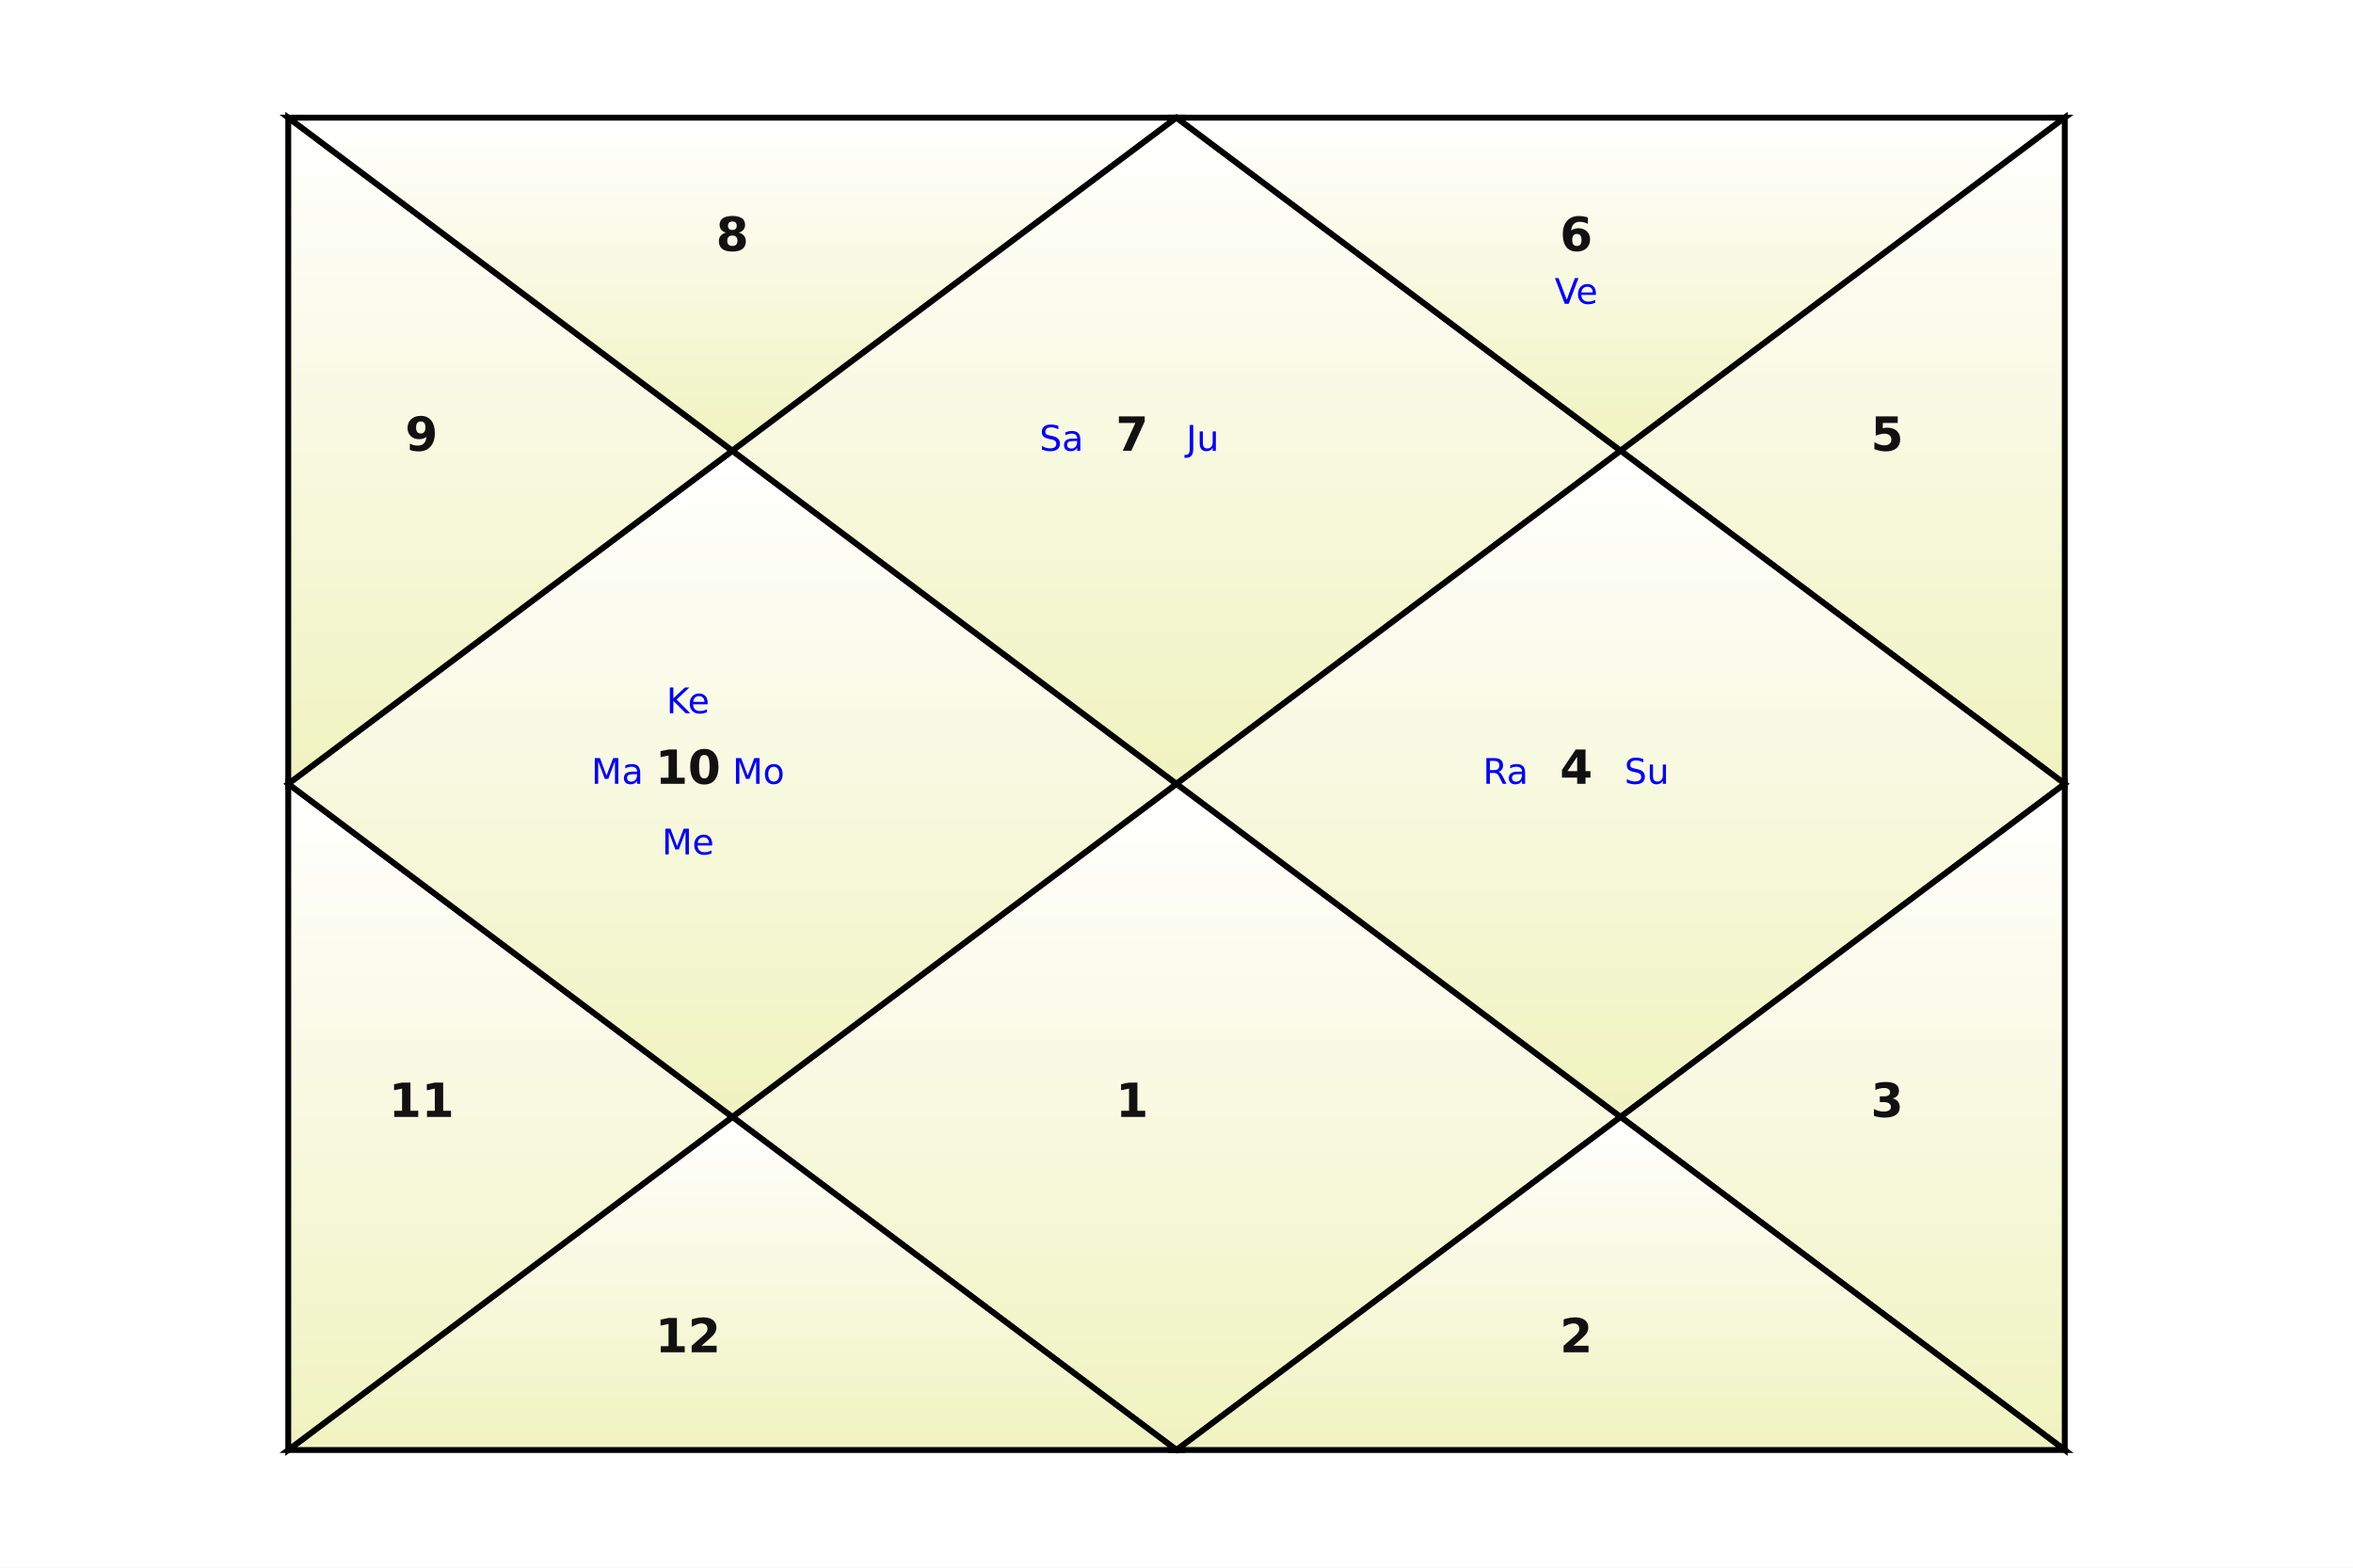
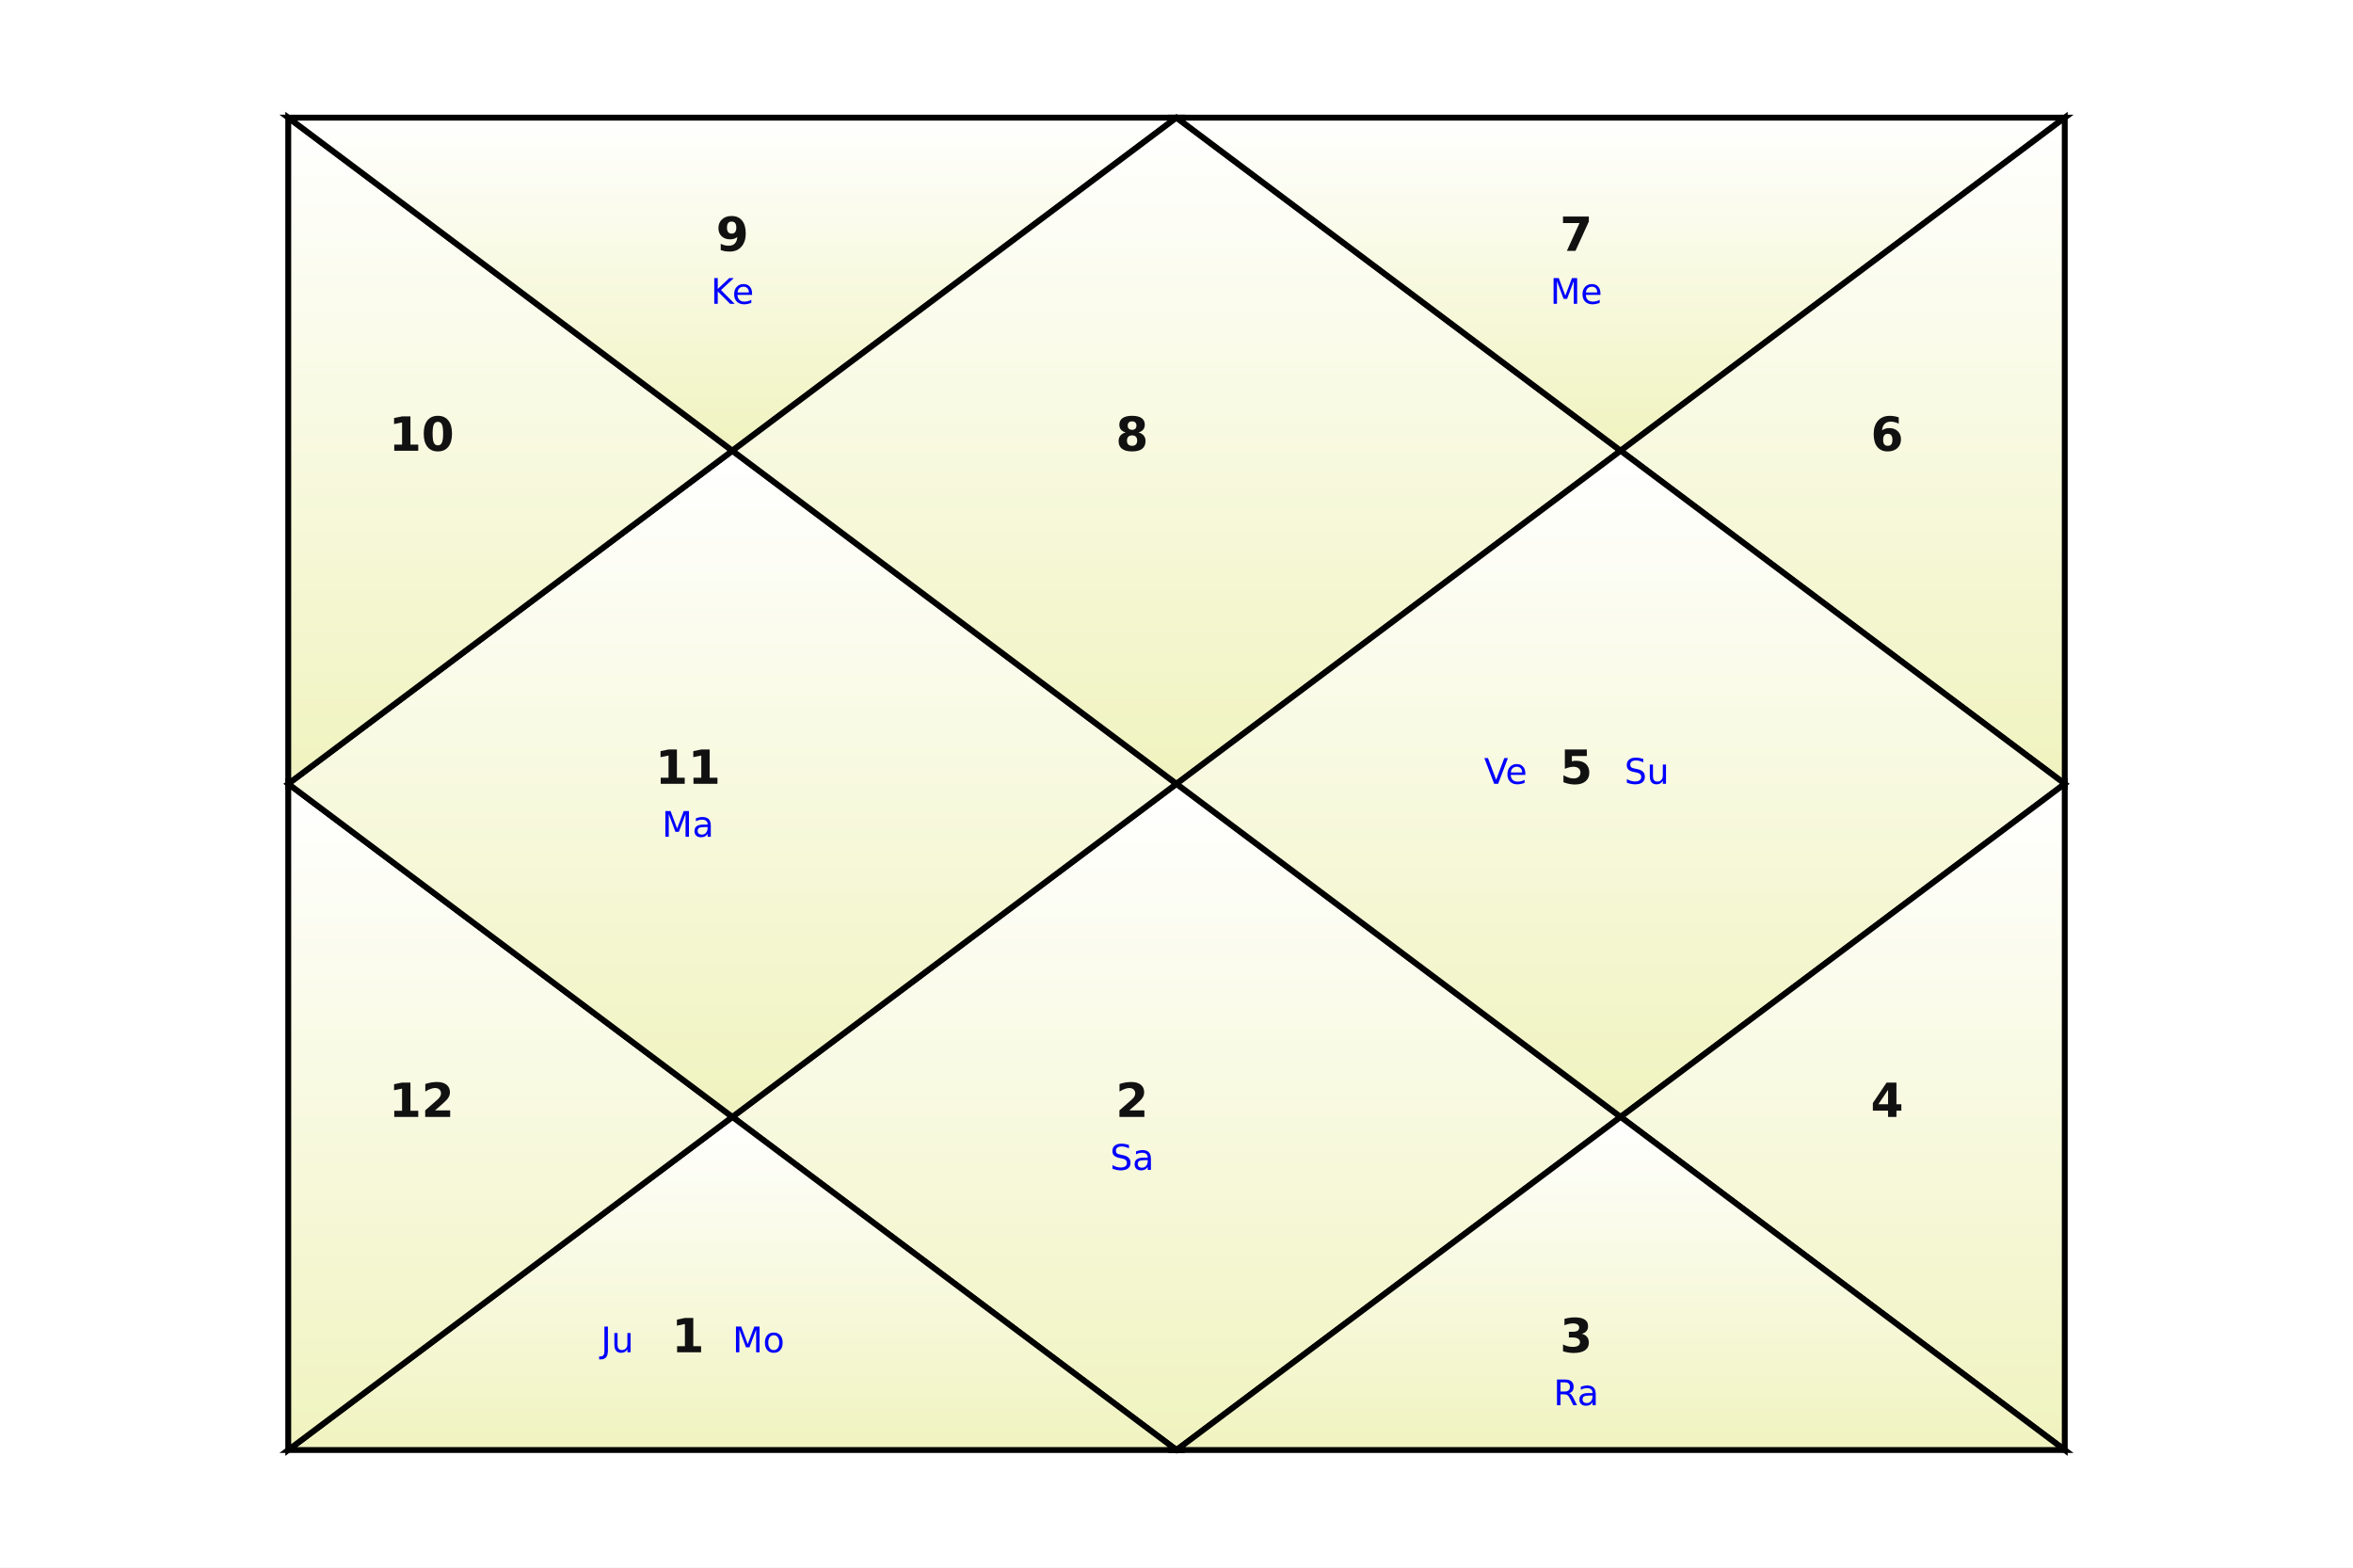
<svg xmlns="http://www.w3.org/2000/svg" baseProfile="full" height="100%" version="1.1" viewBox="0 0 800 533" width="100%">
  <defs>
    <linearGradient id="houseGrad" x1="0" x2="0" y1="0" y2="1">
      <stop offset="0" stop-color="white" />
      <stop offset="1" stop-color="#f0f3bf" />
    </linearGradient>
  </defs>
  <rect fill="white" height="533" width="800" x="0" y="0" />
  <polygon fill="url(#houseGrad)" points="249.0,379.75 400.0,493.0 551.0,379.75 400.0,266.5" stroke="#000" stroke-width="2" />
  <polygon fill="url(#houseGrad)" points="249.0,379.75 98.0,493.0 400.0,493.0" stroke="#000" stroke-width="2" />
  <polygon fill="url(#houseGrad)" points="98.0,266.5 98.0,493.0 249.0,379.75" stroke="#000" stroke-width="2" />
  <polygon fill="url(#houseGrad)" points="98.0,266.5 249.0,379.75 400.0,266.5 249.0,153.25" stroke="#000" stroke-width="2" />
  <polygon fill="url(#houseGrad)" points="98.0,40.0 98.0,266.5 249.0,153.25" stroke="#000" stroke-width="2" />
  <polygon fill="url(#houseGrad)" points="98.0,40.0 249.0,153.25 400.0,40.0" stroke="#000" stroke-width="2" />
  <polygon fill="url(#houseGrad)" points="249.0,153.25 400.0,266.5 551.0,153.25 400.0,40.0" stroke="#000" stroke-width="2" />
  <polygon fill="url(#houseGrad)" points="400.0,40.0 551.0,153.25 702.0,40.0" stroke="#000" stroke-width="2" />
  <polygon fill="url(#houseGrad)" points="551.0,153.25 702.0,266.5 702.0,40.0" stroke="#000" stroke-width="2" />
  <polygon fill="url(#houseGrad)" points="551.0,153.25 400.0,266.5 551.0,379.75 702.0,266.5" stroke="#000" stroke-width="2" />
  <polygon fill="url(#houseGrad)" points="551.0,379.75 702.0,493.0 702.0,266.5" stroke="#000" stroke-width="2" />
  <polygon fill="url(#houseGrad)" points="551.0,379.75 400.0,493.0 702.0,493.0" stroke="#000" stroke-width="2" />
-   <text fill="#111111" font-family="DejaVu Sans, Arial, sans-serif" font-size="16" font-weight="bold" text-anchor="middle" x="384.9" y="153.25">7</text>
-   <text fill="#0000ff" font-family="DejaVu Sans, Arial, sans-serif" font-size="12" text-anchor="middle" x="408.9" y="153.25">Ju</text>
-   <text fill="#0000ff" font-family="DejaVu Sans, Arial, sans-serif" font-size="12" text-anchor="middle" x="360.9" y="153.25">Sa</text>
-   <text fill="#111111" font-family="DejaVu Sans, Arial, sans-serif" font-size="16" font-weight="bold" text-anchor="middle" x="249.0" y="85.3">8</text>
-   <text fill="#111111" font-family="DejaVu Sans, Arial, sans-serif" font-size="16" font-weight="bold" text-anchor="middle" x="143.3" y="153.25">9</text>
-   <text fill="#111111" font-family="DejaVu Sans, Arial, sans-serif" font-size="16" font-weight="bold" text-anchor="middle" x="233.9" y="266.5">10</text>
-   <text fill="#0000ff" font-family="DejaVu Sans, Arial, sans-serif" font-size="12" text-anchor="middle" x="257.9" y="266.5">Mo</text>
-   <text fill="#0000ff" font-family="DejaVu Sans, Arial, sans-serif" font-size="12" text-anchor="middle" x="233.9" y="290.5">Me</text>
-   <text fill="#0000ff" font-family="DejaVu Sans, Arial, sans-serif" font-size="12" text-anchor="middle" x="209.9" y="266.5">Ma</text>
-   <text fill="#0000ff" font-family="DejaVu Sans, Arial, sans-serif" font-size="12" text-anchor="middle" x="233.9" y="242.5">Ke</text>
-   <text fill="#111111" font-family="DejaVu Sans, Arial, sans-serif" font-size="16" font-weight="bold" text-anchor="middle" x="143.3" y="379.75">11</text>
-   <text fill="#111111" font-family="DejaVu Sans, Arial, sans-serif" font-size="16" font-weight="bold" text-anchor="middle" x="233.9" y="459.78">12</text>
-   <text fill="#111111" font-family="DejaVu Sans, Arial, sans-serif" font-size="16" font-weight="bold" text-anchor="middle" x="384.9" y="379.75">1</text>
-   <text fill="#111111" font-family="DejaVu Sans, Arial, sans-serif" font-size="16" font-weight="bold" text-anchor="middle" x="535.9" y="459.78">2</text>
-   <text fill="#111111" font-family="DejaVu Sans, Arial, sans-serif" font-size="16" font-weight="bold" text-anchor="middle" x="641.6" y="379.75">3</text>
-   <text fill="#111111" font-family="DejaVu Sans, Arial, sans-serif" font-size="16" font-weight="bold" text-anchor="middle" x="535.9" y="266.5">4</text>
+   <text fill="#111111" font-family="DejaVu Sans, Arial, sans-serif" font-size="16" font-weight="bold" text-anchor="middle" x="384.9" y="153.25">8</text>
+   <text fill="#111111" font-family="DejaVu Sans, Arial, sans-serif" font-size="16" font-weight="bold" text-anchor="middle" x="249.0" y="85.3">9</text>
+   <text fill="#0000ff" font-family="DejaVu Sans, Arial, sans-serif" font-size="12" text-anchor="middle" x="249.0" y="103.3">Ke</text>
+   <text fill="#111111" font-family="DejaVu Sans, Arial, sans-serif" font-size="16" font-weight="bold" text-anchor="middle" x="143.3" y="153.25">10</text>
+   <text fill="#111111" font-family="DejaVu Sans, Arial, sans-serif" font-size="16" font-weight="bold" text-anchor="middle" x="233.9" y="266.5">11</text>
+   <text fill="#0000ff" font-family="DejaVu Sans, Arial, sans-serif" font-size="12" text-anchor="middle" x="233.9" y="284.5">Ma</text>
+   <text fill="#111111" font-family="DejaVu Sans, Arial, sans-serif" font-size="16" font-weight="bold" text-anchor="middle" x="143.3" y="379.75">12</text>
+   <text fill="#111111" font-family="DejaVu Sans, Arial, sans-serif" font-size="16" font-weight="bold" text-anchor="middle" x="233.9" y="459.78">1</text>
+   <text fill="#0000ff" font-family="DejaVu Sans, Arial, sans-serif" font-size="12" text-anchor="middle" x="257.9" y="459.78">Mo</text>
+   <text fill="#0000ff" font-family="DejaVu Sans, Arial, sans-serif" font-size="12" text-anchor="middle" x="209.9" y="459.78">Ju</text>
+   <text fill="#111111" font-family="DejaVu Sans, Arial, sans-serif" font-size="16" font-weight="bold" text-anchor="middle" x="384.9" y="379.75">2</text>
+   <text fill="#0000ff" font-family="DejaVu Sans, Arial, sans-serif" font-size="12" text-anchor="middle" x="384.9" y="397.75">Sa</text>
+   <text fill="#111111" font-family="DejaVu Sans, Arial, sans-serif" font-size="16" font-weight="bold" text-anchor="middle" x="535.9" y="459.78">3</text>
+   <text fill="#0000ff" font-family="DejaVu Sans, Arial, sans-serif" font-size="12" text-anchor="middle" x="535.9" y="477.78">Ra</text>
+   <text fill="#111111" font-family="DejaVu Sans, Arial, sans-serif" font-size="16" font-weight="bold" text-anchor="middle" x="641.6" y="379.75">4</text>
+   <text fill="#111111" font-family="DejaVu Sans, Arial, sans-serif" font-size="16" font-weight="bold" text-anchor="middle" x="535.9" y="266.5">5</text>
  <text fill="#0000ff" font-family="DejaVu Sans, Arial, sans-serif" font-size="12" text-anchor="middle" x="559.9" y="266.5">Su</text>
-   <text fill="#0000ff" font-family="DejaVu Sans, Arial, sans-serif" font-size="12" text-anchor="middle" x="511.9" y="266.5">Ra</text>
-   <text fill="#111111" font-family="DejaVu Sans, Arial, sans-serif" font-size="16" font-weight="bold" text-anchor="middle" x="641.6" y="153.25">5</text>
-   <text fill="#111111" font-family="DejaVu Sans, Arial, sans-serif" font-size="16" font-weight="bold" text-anchor="middle" x="535.9" y="85.3">6</text>
-   <text fill="#0000ff" font-family="DejaVu Sans, Arial, sans-serif" font-size="12" text-anchor="middle" x="535.9" y="103.3">Ve</text>
+   <text fill="#0000ff" font-family="DejaVu Sans, Arial, sans-serif" font-size="12" text-anchor="middle" x="511.9" y="266.5">Ve</text>
+   <text fill="#111111" font-family="DejaVu Sans, Arial, sans-serif" font-size="16" font-weight="bold" text-anchor="middle" x="641.6" y="153.25">6</text>
+   <text fill="#111111" font-family="DejaVu Sans, Arial, sans-serif" font-size="16" font-weight="bold" text-anchor="middle" x="535.9" y="85.3">7</text>
+   <text fill="#0000ff" font-family="DejaVu Sans, Arial, sans-serif" font-size="12" text-anchor="middle" x="535.9" y="103.3">Me</text>
</svg>
